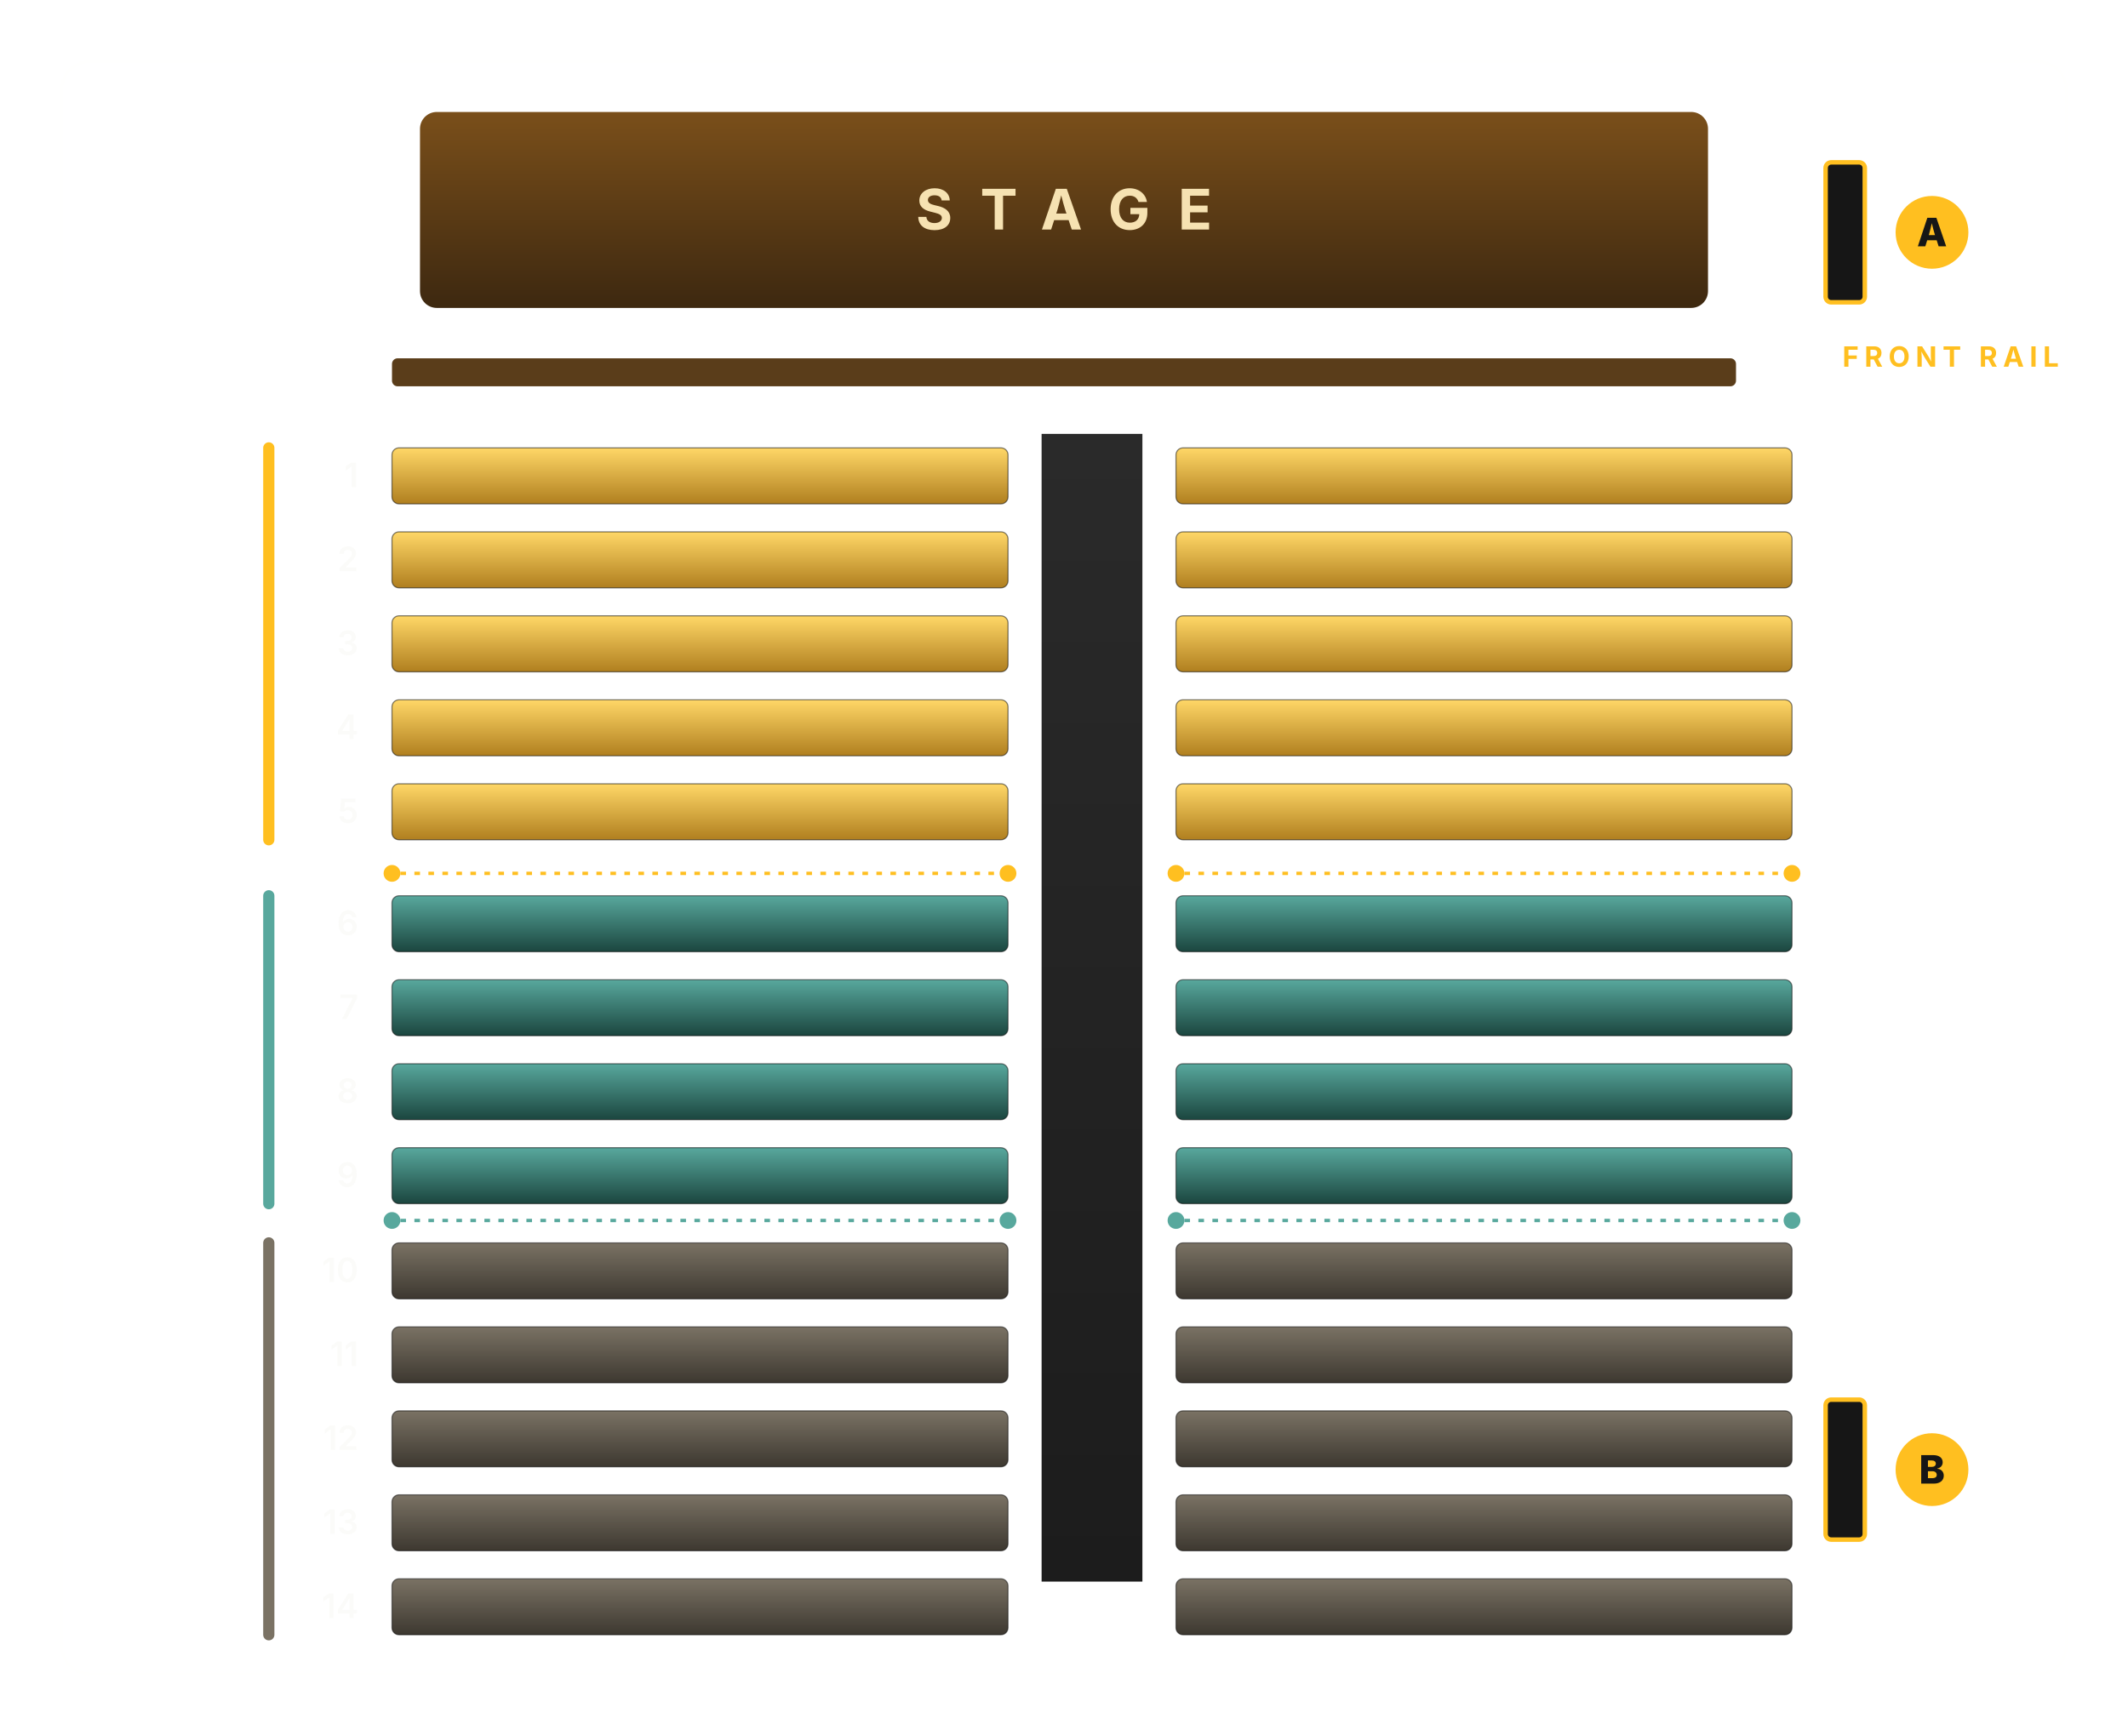
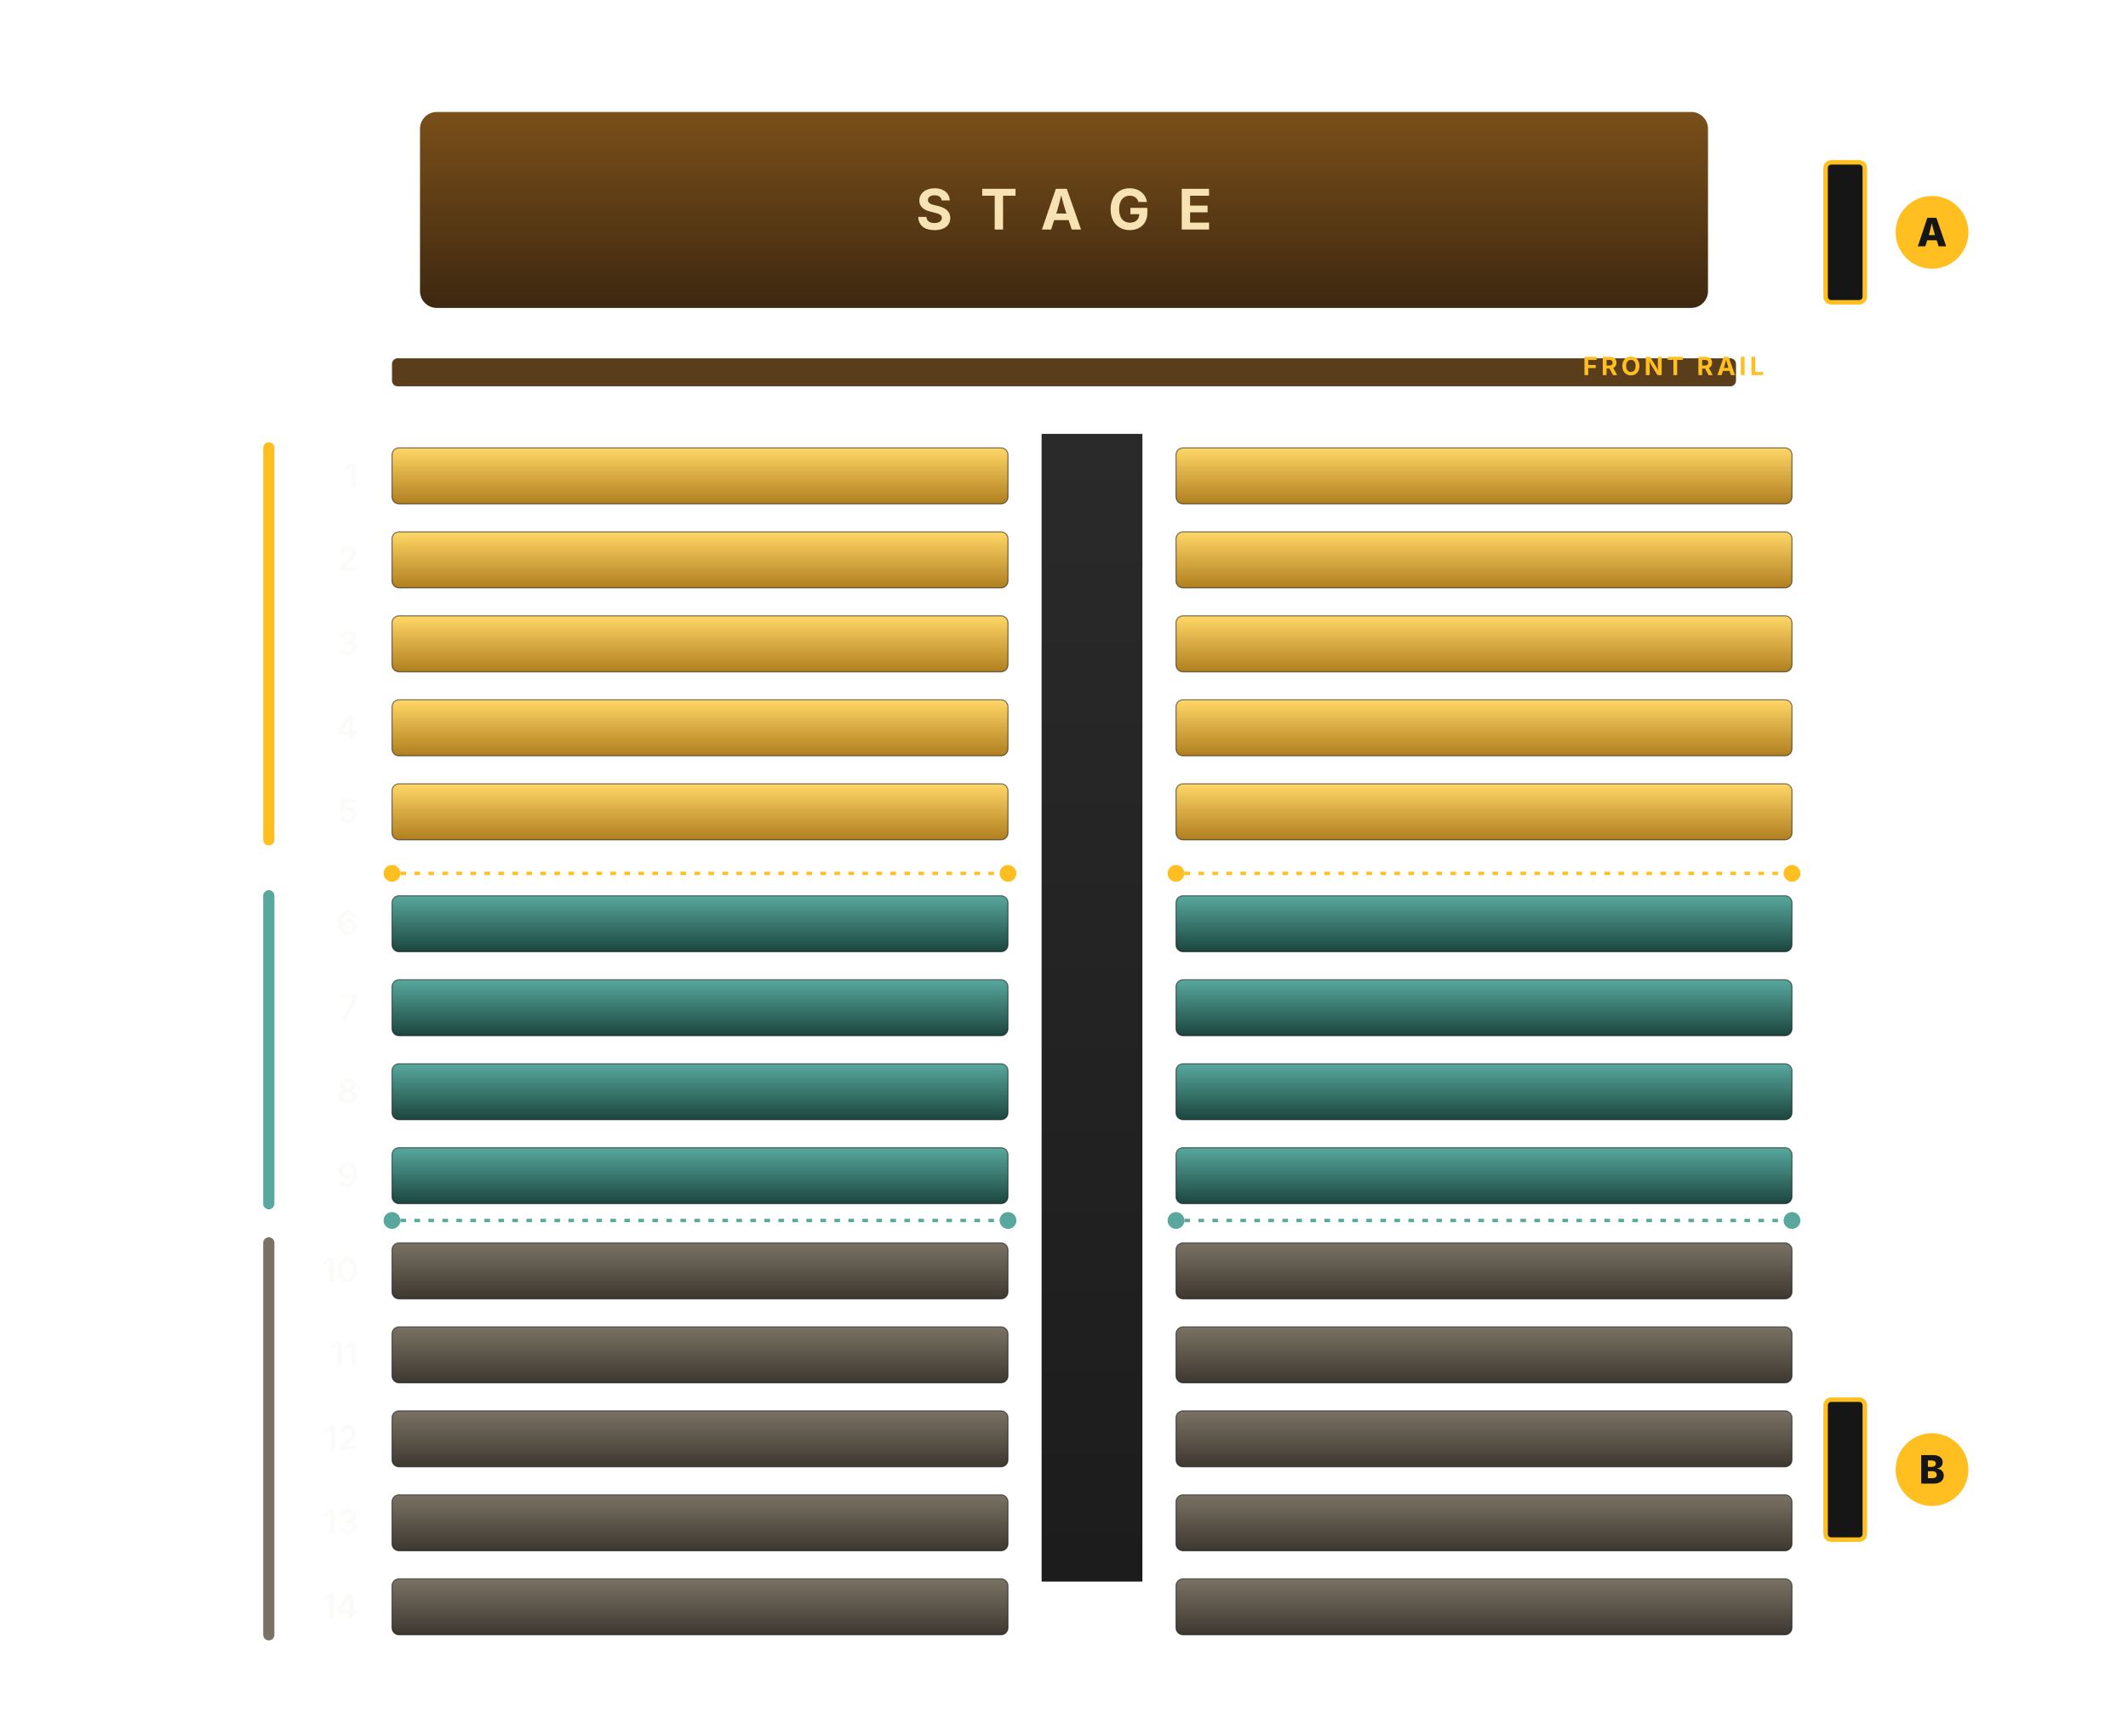
<svg xmlns="http://www.w3.org/2000/svg" viewBox="0 0 760 620" role="img" aria-label="St Albans seating chart">
  <defs>
    <linearGradient id="sg" x1="0" y1="0" x2="0" y2="1">
      <stop offset="0%" stop-color="#FFD767" />
      <stop offset="100%" stop-color="#B07F1F" />
    </linearGradient>
    <linearGradient id="st" x1="0" y1="0" x2="0" y2="1">
      <stop offset="0%" stop-color="#58a89d" />
      <stop offset="100%" stop-color="#1b463f" />
    </linearGradient>
    <linearGradient id="sn" x1="0" y1="0" x2="0" y2="1">
      <stop offset="0%" stop-color="#7a7264" />
      <stop offset="100%" stop-color="#3d3830" />
    </linearGradient>
    <linearGradient id="ss" x1="0" y1="0" x2="0" y2="1">
      <stop offset="0%" stop-color="#7a4f1a" />
      <stop offset="100%" stop-color="#3d2810" />
    </linearGradient>
    <linearGradient id="sa" x1="0" y1="0" x2="0" y2="1">
      <stop offset="0%" stop-color="#2a2a2a" />
      <stop offset="100%" stop-color="#1c1c1c" />
    </linearGradient>
  </defs>
  <rect x="22" y="22" width="716" height="576" rx="10" fill="none" stroke="rgba(250,250,247,0.10)" />
  <rect x="150" y="40" width="460" height="70" rx="6" fill="url(#ss)" />
  <text x="380" y="82" text-anchor="middle" font-family="Inter,sans-serif" font-size="20" font-weight="700" letter-spacing="10" fill="#f6e2b2">STAGE</text>
  <rect x="140" y="128" width="480" height="10" rx="2" fill="#5a3d1a" />
-   <text x="658" y="131" font-family="Inter,sans-serif" font-size="10" font-weight="700" letter-spacing="0.2em" fill="#FFBF20">FRONT RAIL</text>
+   <text x="630" y="134" text-anchor="end" font-family="Inter,sans-serif" font-size="9" font-weight="700" letter-spacing="0.14em" fill="#FFBF20">FRONT RAIL</text>
  <rect x="372" y="155" width="36" height="410" fill="url(#sa)" />
  <circle cx="140" cy="312" r="3" fill="#FFBF20" />
  <circle cx="360" cy="312" r="3" fill="#FFBF20" />
  <circle cx="420" cy="312" r="3" fill="#FFBF20" />
  <circle cx="640" cy="312" r="3" fill="#FFBF20" />
  <line x1="143" y1="312" x2="357" y2="312" stroke="#FFBF20" stroke-width="1.2" stroke-dasharray="2 3" />
  <line x1="423" y1="312" x2="637" y2="312" stroke="#FFBF20" stroke-width="1.2" stroke-dasharray="2 3" />
  <circle cx="140" cy="436" r="3" fill="#58a89d" />
  <circle cx="360" cy="436" r="3" fill="#58a89d" />
  <circle cx="420" cy="436" r="3" fill="#58a89d" />
  <circle cx="640" cy="436" r="3" fill="#58a89d" />
  <line x1="143" y1="436" x2="357" y2="436" stroke="#58a89d" stroke-width="1.2" stroke-dasharray="2 3" />
  <line x1="423" y1="436" x2="637" y2="436" stroke="#58a89d" stroke-width="1.2" stroke-dasharray="2 3" />
  <g fill="url(#sg)" stroke="rgba(0,0,0,0.5)" stroke-width="0.4">
    <rect x="140" y="160" width="220" height="20" rx="2.5" />
    <rect x="420" y="160" width="220" height="20" rx="2.5" />
    <rect x="140" y="190" width="220" height="20" rx="2.5" />
    <rect x="420" y="190" width="220" height="20" rx="2.5" />
    <rect x="140" y="220" width="220" height="20" rx="2.5" />
    <rect x="420" y="220" width="220" height="20" rx="2.5" />
    <rect x="140" y="250" width="220" height="20" rx="2.5" />
    <rect x="420" y="250" width="220" height="20" rx="2.5" />
    <rect x="140" y="280" width="220" height="20" rx="2.5" />
    <rect x="420" y="280" width="220" height="20" rx="2.5" />
  </g>
  <g fill="url(#st)" stroke="rgba(0,0,0,0.5)" stroke-width="0.4">
    <rect x="140" y="320" width="220" height="20" rx="2.5" />
    <rect x="420" y="320" width="220" height="20" rx="2.5" />
    <rect x="140" y="350" width="220" height="20" rx="2.5" />
    <rect x="420" y="350" width="220" height="20" rx="2.5" />
    <rect x="140" y="380" width="220" height="20" rx="2.5" />
    <rect x="420" y="380" width="220" height="20" rx="2.5" />
    <rect x="140" y="410" width="220" height="20" rx="2.5" />
    <rect x="420" y="410" width="220" height="20" rx="2.5" />
  </g>
  <g fill="url(#sn)" stroke="rgba(0,0,0,0.5)" stroke-width="0.4">
    <rect x="140" y="444" width="220" height="20" rx="2.5" />
    <rect x="420" y="444" width="220" height="20" rx="2.5" />
    <rect x="140" y="474" width="220" height="20" rx="2.5" />
    <rect x="420" y="474" width="220" height="20" rx="2.5" />
    <rect x="140" y="504" width="220" height="20" rx="2.5" />
    <rect x="420" y="504" width="220" height="20" rx="2.5" />
    <rect x="140" y="534" width="220" height="20" rx="2.5" />
    <rect x="420" y="534" width="220" height="20" rx="2.5" />
    <rect x="140" y="564" width="220" height="20" rx="2.5" />
    <rect x="420" y="564" width="220" height="20" rx="2.5" />
  </g>
  <g font-family="Inter,sans-serif" font-size="12" font-weight="600" fill="rgba(250,250,247,0.68)">
    <text x="128" y="174" text-anchor="end">1</text>
    <text x="128" y="204" text-anchor="end">2</text>
    <text x="128" y="234" text-anchor="end">3</text>
    <text x="128" y="264" text-anchor="end">4</text>
    <text x="128" y="294" text-anchor="end">5</text>
    <text x="128" y="334" text-anchor="end">6</text>
    <text x="128" y="364" text-anchor="end">7</text>
    <text x="128" y="394" text-anchor="end">8</text>
    <text x="128" y="424" text-anchor="end">9</text>
    <text x="128" y="458" text-anchor="end">10</text>
    <text x="128" y="488" text-anchor="end">11</text>
    <text x="128" y="518" text-anchor="end">12</text>
    <text x="128" y="548" text-anchor="end">13</text>
    <text x="128" y="578" text-anchor="end">14</text>
  </g>
  <line x1="96" y1="160" x2="96" y2="300" stroke="#FFBF20" stroke-width="4" stroke-linecap="round" />
  <line x1="96" y1="320" x2="96" y2="430" stroke="#58a89d" stroke-width="4" stroke-linecap="round" />
  <line x1="96" y1="444" x2="96" y2="584" stroke="#7a7264" stroke-width="4" stroke-linecap="round" />
  <g>
    <rect x="652" y="58" width="14" height="50" rx="2" fill="#161616" stroke="#FFBF20" stroke-width="1.6" />
    <circle cx="690" cy="83" r="13" fill="#FFBF20" />
    <text x="690" y="88" text-anchor="middle" font-family="Inter,sans-serif" font-size="14" font-weight="800" fill="#161616">A</text>
  </g>
  <g>
    <rect x="652" y="500" width="14" height="50" rx="2" fill="#161616" stroke="#FFBF20" stroke-width="1.6" />
    <circle cx="690" cy="525" r="13" fill="#FFBF20" />
    <text x="690" y="530" text-anchor="middle" font-family="Inter,sans-serif" font-size="14" font-weight="800" fill="#161616">B</text>
  </g>
</svg>
